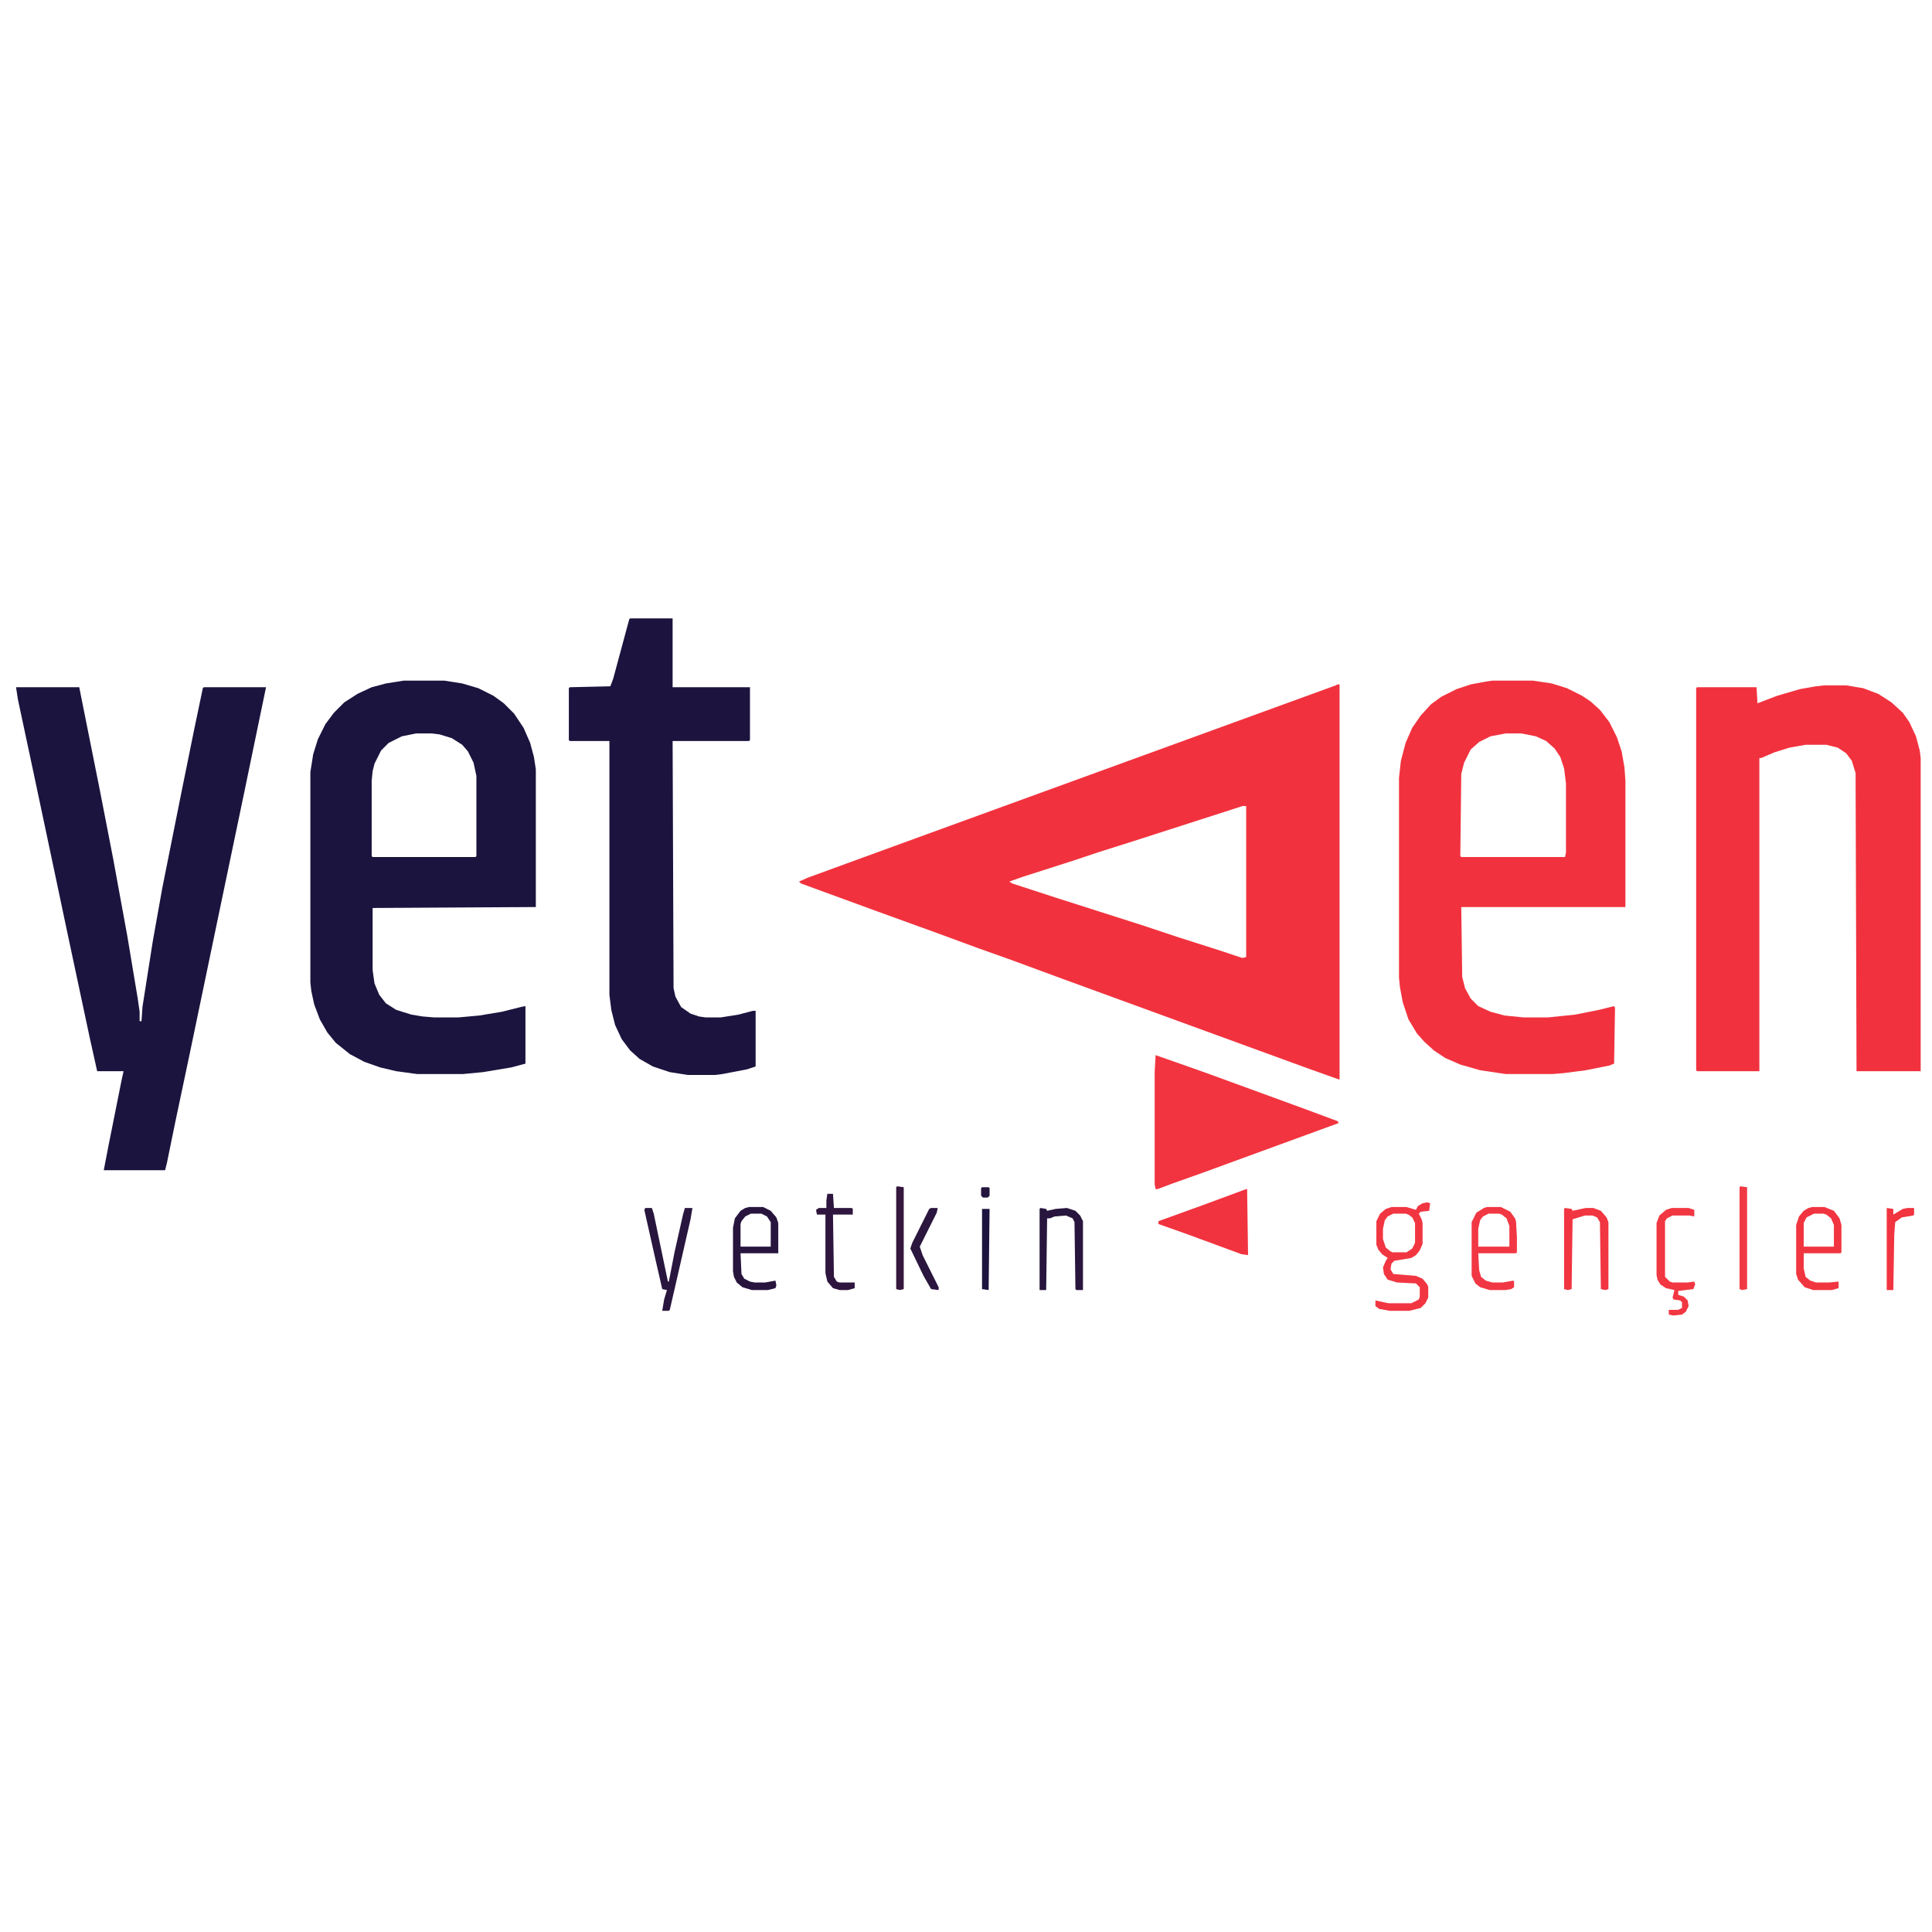
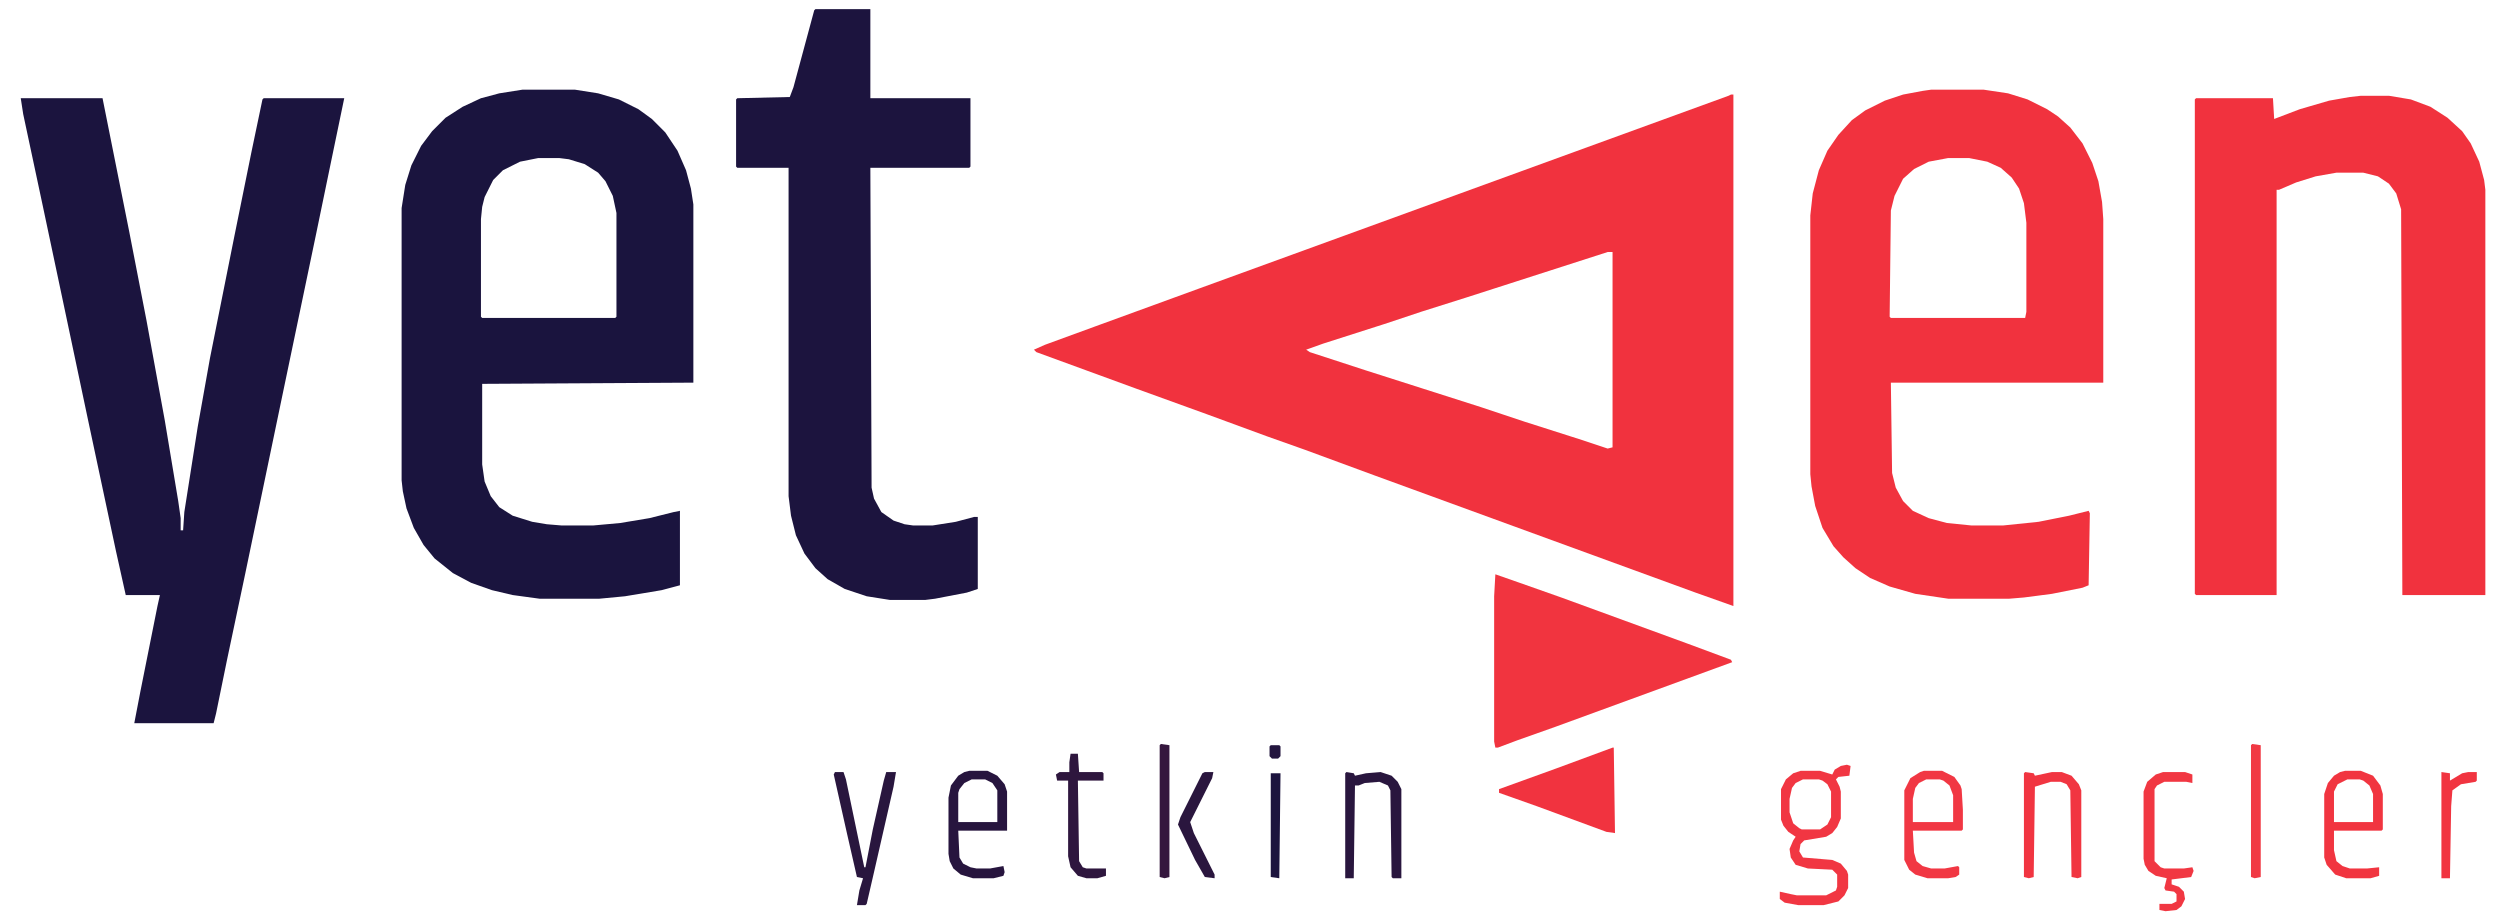
- <svg xmlns="http://www.w3.org/2000/svg" version="1.1" viewBox="0 0 2048 751" width="1280" height="1280">
+ <svg xmlns="http://www.w3.org/2000/svg" version="1.1" viewBox="0 0 2048 751" width="828" height="304">
  <path transform="translate(1418,77)" d="m0 0h2v419l-31-11-263-96-57-21-31-11-49-18-58-21-82-30-2-2 9-4 41-15 85-31 434-158zm-101 129-115 37-38 12-30 10-50 16-14 5 3 2 46 15 94 30 36 12 47 15 21 7 4-1v-160z" fill="#F1323E" />
  <path transform="translate(1934,78)" d="m0 0h23l18 3 16 6 14 9 12 11 7 10 7 15 4 15 1 8v332h-68l-1-316-4-13-6-8-9-6-12-3h-22l-17 3-16 5-14 6h-2v332h-66l-1-1v-405l1-1h63l1 17 21-8 24-7 17-3z" fill="#F1323E" />
  <path transform="translate(1582,73)" d="m0 0h43l20 3 16 5 16 8 9 6 10 9 10 13 8 16 5 15 3 17 1 14v134h-174l1 74 3 12 6 11 8 8 13 6 15 4 20 2h26l29-3 25-5 16-4 1 2-1 59-5 2-25 5-23 3-12 1h-50l-27-4-21-6-16-7-12-8-10-9-8-9-9-15-6-18-3-16-1-10v-212l2-18 5-19 7-16 9-13 11-12 11-8 16-8 15-5 16-3zm14 56-16 3-12 6-9 8-7 14-3 12-1 87 1 1h110l1-5v-73l-2-16-4-12-6-9-9-8-11-5-15-3z" fill="#F1323E" />
  <path transform="translate(428,73)" d="m0 0h43l19 3 17 5 16 8 11 8 11 11 10 15 7 16 4 15 2 13v146l-173 1v66l2 14 5 12 7 9 11 7 16 5 12 2 12 1h26l22-2 24-4 20-5 5-1v61l-15 4-30 5-21 2h-49l-22-3-17-4-17-6-15-8-15-12-9-11-8-14-6-16-3-14-1-9v-223l3-19 5-16 8-16 9-12 11-11 14-9 15-7 15-4zm13 56-15 3-14 7-8 8-7 14-2 8-1 10v80l1 1h109l1-1v-85l-3-14-6-12-6-7-11-7-13-4-8-1z" fill="#1A143E" />
  <path transform="translate(17,80)" d="m0 0h67l22 110 14 72 15 82 11 66 2 14v10h2l1-15 11-70 10-56 20-100 14-69 9-43 1-1h66l-11 53-12 58-28 134-30 144-15 71-9 44-2 8h-65l5-26 14-70 2-9h-28l-8-36-23-108-19-90-18-85-16-75z" fill="#1B143E" />
  <path transform="translate(668,7)" d="m0 0h45v73h82v56l-1 1h-81l1 262 2 9 6 11 10 7 9 3 7 1h16l19-3 15-4h3v59l-9 3-26 5-8 1h-29l-19-3-18-6-14-8-10-9-9-12-7-15-4-16-2-16v-269h-42l-1-1v-55l1-1 43-1 3-8 17-63z" fill="#1C143E" />
  <path transform="translate(1225,470)" d="m0 0 20 7 34 12 104 38 35 13 1 2-145 53-31 11-16 6h-2l-1-5v-119z" fill="#F1343F" />
  <path transform="translate(1321,612)" d="m0 0h1l1 70-7-1-57-21-31-11v-3l47-17z" fill="#F1333F" />
  <path transform="translate(1513,626)" d="m0 0 3 1-1 8-9 1-2 2 3 6 1 4v22l-3 7-4 5-5 3-18 3-3 3-1 6 3 5 24 2 7 3 5 6 1 3v11l-3 6-5 5-12 3h-21l-11-2-4-3v-6l9 2 5 1h24l8-4 1-3v-10l-4-4-20-1-10-3-4-6-1-7 3-7 2-3-6-4-4-5-2-5v-25l4-8 6-5 6-2h16l10 3 2-4 5-3zm-36 12-6 3-3 4-2 9v11l3 9 5 4 2 1h15l6-4 3-6v-21l-3-6-4-3-3-1z" fill="#F13642" />
  <path transform="translate(794,631)" d="m0 0h15l8 4 6 7 2 6v32h-40l1 22 3 5 6 3 5 1h11l11-2 1 5-1 3-8 2h-17l-10-3-6-5-3-6-1-6v-46l2-10 6-8 5-3zm2 7-6 3-4 5-1 3v24h32v-26l-4-6-6-3z" fill="#27153E" />
  <path transform="translate(1921,631)" d="m0 0h13l10 4 6 8 2 7v29l-1 1h-39v16l2 9 5 4 6 2h14l10-1v7l-7 2h-20l-9-3-7-8-2-6v-52l3-9 5-6 5-3zm2 7-8 4-3 6v25h32v-23l-3-7-5-4-3-1z" fill="#F13540" />
  <path transform="translate(1576,631)" d="m0 0h15l10 5 5 7 1 3 1 17v16l-1 1h-40l1 18 2 7 5 4 7 2h11l11-2 1 1v6l-3 2-6 1h-17l-10-3-5-4-4-8v-57l5-10 8-5zm2 7-6 3-3 4-2 9v19h33v-22l-3-8-5-4-3-1z" fill="#F13743" />
  <path transform="translate(684,632)" d="m0 0h7l2 6 15 72h1l6-31 9-40 2-7h8l-2 12-16 70-6 26-1 1h-7l2-12 3-10-5-1-8-35-11-49z" fill="#29163E" />
  <path transform="translate(1103,632)" d="m0 0 6 1 1 2 9-2 12-1 9 3 5 5 3 6v73h-7l-1-1-1-71-2-4-7-3-12 1-5 2h-3l-1 76h-7v-86z" fill="#29163E" />
  <path transform="translate(1659,632)" d="m0 0 7 1 1 2 14-3h8l8 3 6 7 2 5v71l-3 1-5-1-1-71-3-5-5-2h-8l-13 4-1 74-4 1-4-1v-85z" fill="#F13541" />
  <path transform="translate(1772,632)" d="m0 0h18l6 2v7l-5-1h-18l-6 3-2 3v59l5 5 3 1h16l7-1 1 3-2 5-16 2v4l6 2 4 4 1 6-3 6-4 3-9 1-5-1v-5h10l4-2v-6l-2-2-7-1-1-2 2-8-9-2-6-4-3-5-1-5v-55l3-8 7-6z" fill="#F13742" />
  <path transform="translate(877,617)" d="m0 0h6l1 15h19l1 1v6h-21l1 66 3 5 3 1h16v6l-7 2h-9l-7-2-6-7-2-9v-62h-9l-1-5 3-2h8v-8z" fill="#2E163E" />
  <path transform="translate(951,609)" d="m0 0 7 1v108l-4 1-4-1v-108z" fill="#35173E" />
  <path transform="translate(1845,609)" d="m0 0 7 1v108l-5 1-3-1v-108z" fill="#F13944" />
  <path transform="translate(2e3 632)" d="m0 0 7 1v6l10-6 5-1h7v7l-1 1-12 2-7 5-1 13-1 59h-7z" fill="#F13440" />
  <path transform="translate(987,632)" d="m0 0h7l-1 5-18 36 3 9 17 34v3l-8-1-8-14-14-29 2-6 18-36z" fill="#2A163E" />
  <path transform="translate(1041,633)" d="m0 0h8l-1 86-7-1z" fill="#1C143E" />
  <path transform="translate(1041,610)" d="m0 0h7l1 1v8l-2 2h-5l-2-2v-8z" fill="#23153E" />
</svg>
